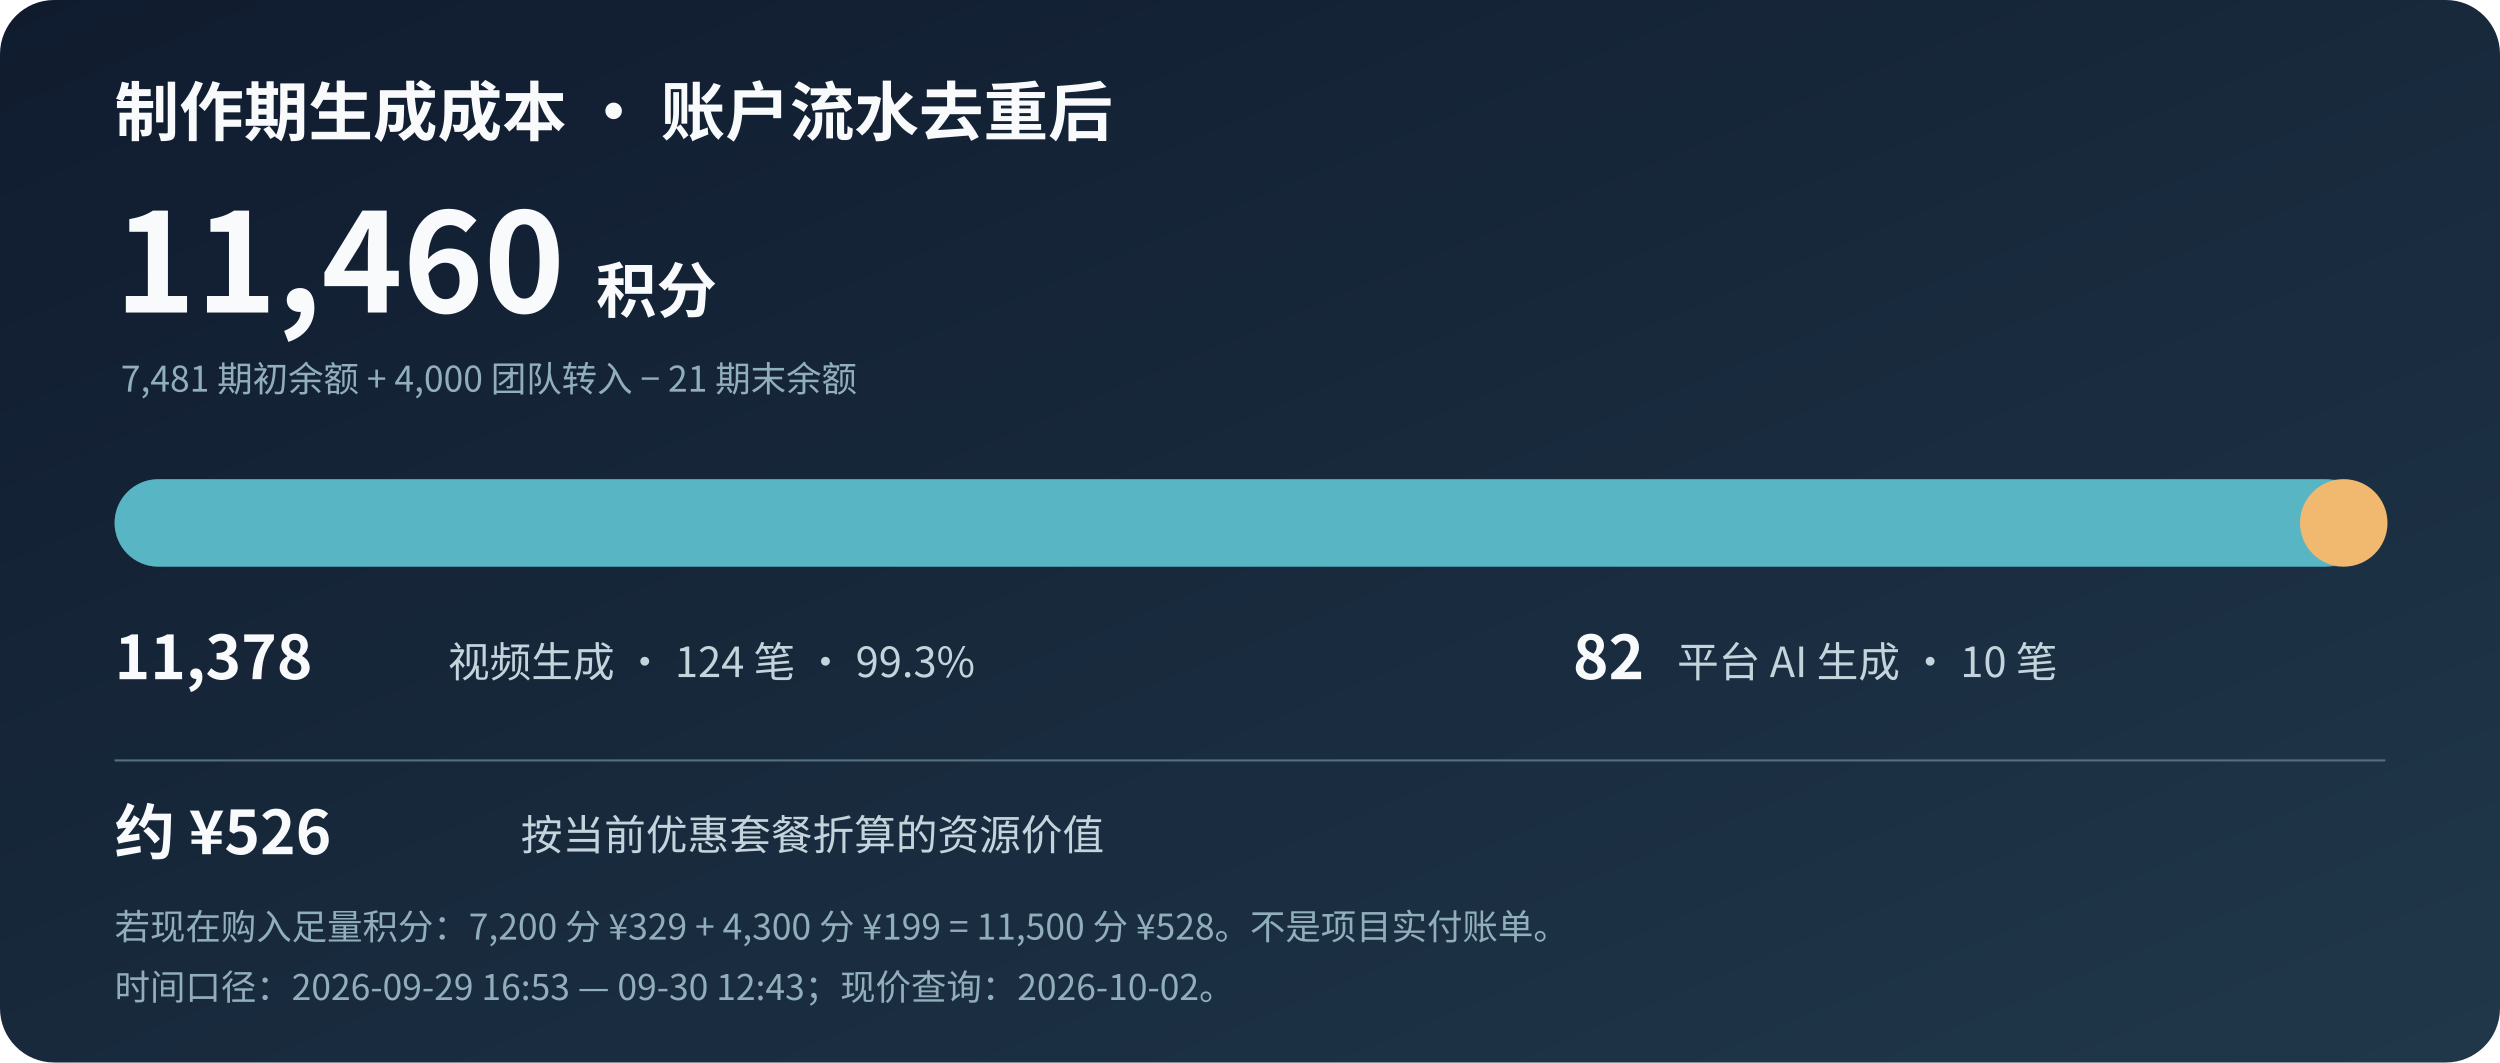
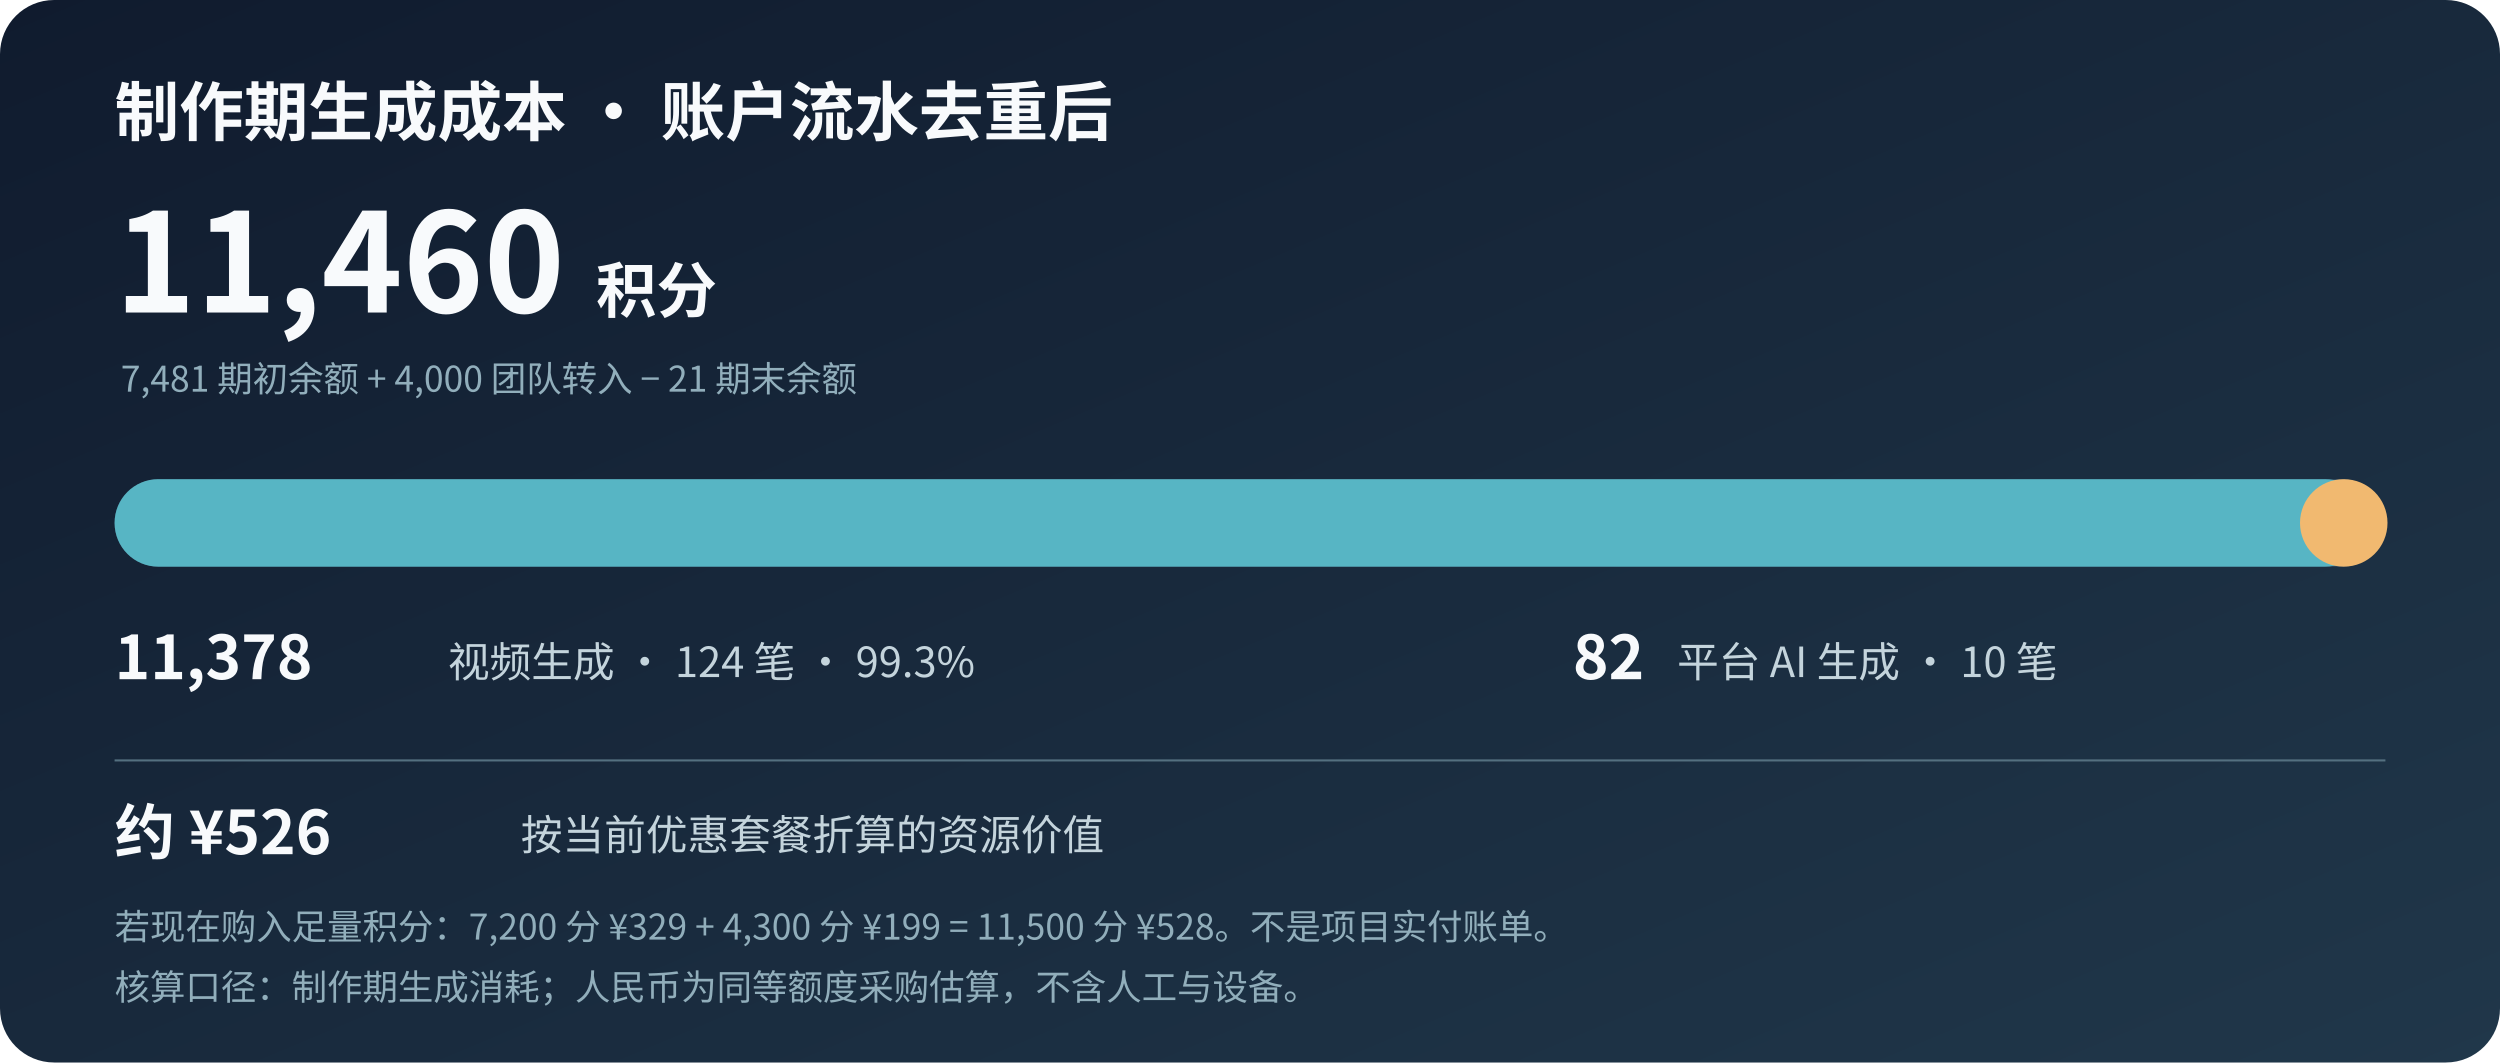
<svg xmlns="http://www.w3.org/2000/svg" width="1200" height="510" viewBox="0 0 1200 510" role="img" aria-label="短剧制作期积分成本图">
  <defs>
    <linearGradient id="bg" x2="1" y2="1">
      <stop stop-color="#101b2e" />
      <stop offset="1" stop-color="#20374a" />
    </linearGradient>
    <style>text{font-family:-apple-system,BlinkMacSystemFont,'Noto Sans CJK SC','Microsoft YaHei',sans-serif}.title{fill:#f8fafc;font-size:31px;font-weight:700}.big{fill:#f8fafc;font-size:66px;font-weight:800}.label{fill:#c4d4dc;font-size:20px}.small{fill:#91aebb;font-size:17px}.num{fill:#f8fafc;font-size:29px;font-weight:700}</style>
  </defs>
  <rect width="1200" height="510" rx="26" fill="url(#bg)" />
  <text x="55" y="65" class="title">制作期生成成本 · 账户流水去重后</text>
  <text x="55" y="150" class="big">11,460 <tspan font-size="29">积分</tspan>
  </text>
  <text x="58" y="188" class="small">7,481 期初余额 + 4,000 团队转入 − 21 期末余额</text>
  <rect x="55" y="230" width="1090" height="42" rx="21" fill="#365064" />
  <rect x="55" y="230" width="1082" height="42" rx="21" fill="#57b5c4" />
  <circle cx="1125" cy="251" r="21" fill="#f1b970" />
  <text x="55" y="326" class="num">11,378</text>
  <text x="215" y="325" class="label">视频生成 · 124 笔 · 99.3%</text>
  <text x="755" y="326" class="num">82</text>
  <text x="805" y="325" class="label">平台 AI 生成 · 10 笔</text>
  <path d="M55 365 H1145" stroke="#547080" stroke-width="1" />
  <text x="55" y="410" class="num">约 ¥526</text>
  <text x="250" y="408" class="label">按当前优惠套餐折算的资源价值</text>
  <text x="55" y="451" class="small">若现在购入足量积分：7,200 分 ¥329 + 4,300 分 ¥199 = 11,500 分 ¥528。不是项目实付账单。</text>
-   <text x="55" y="480" class="small">时间口径：2026-09-29 16:53 — 09-30 12:43；现价查询：2026-10-02。</text>
+   <text x="55" y="480" class="small">核算口径：制作期生成消耗；人民币为同等额度采购估算，不含人工与设备。</text>
</svg>
